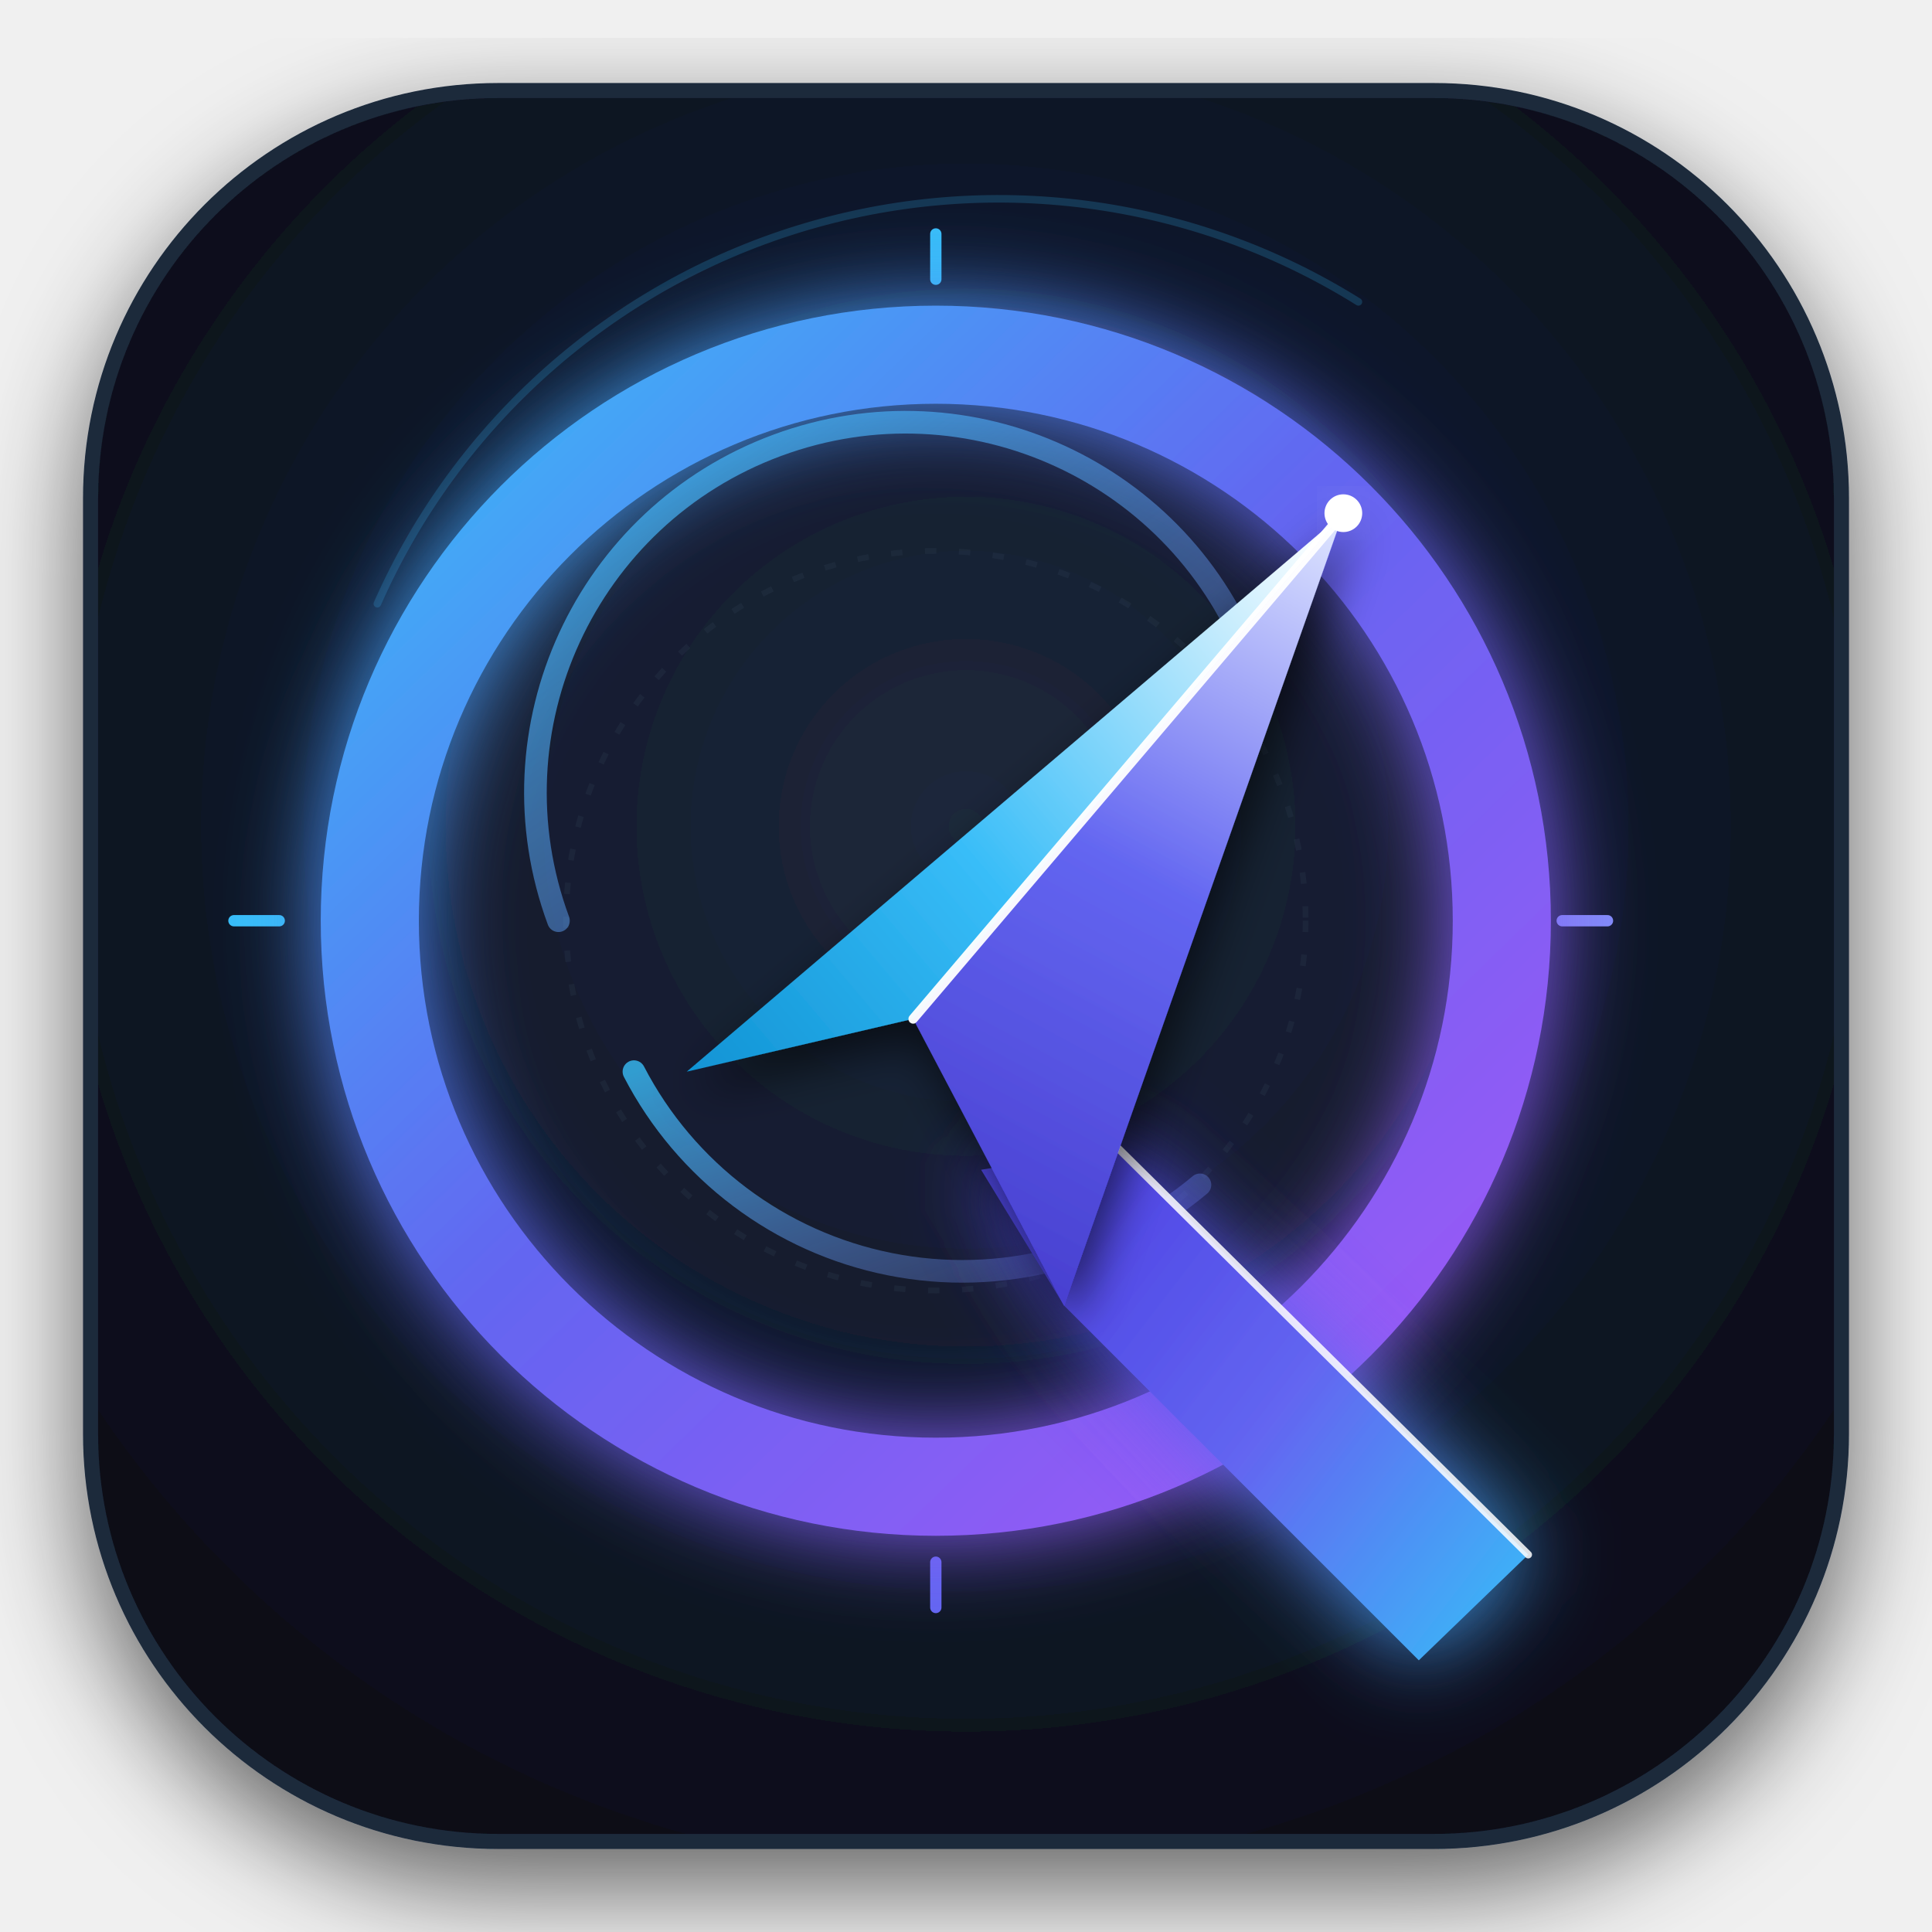
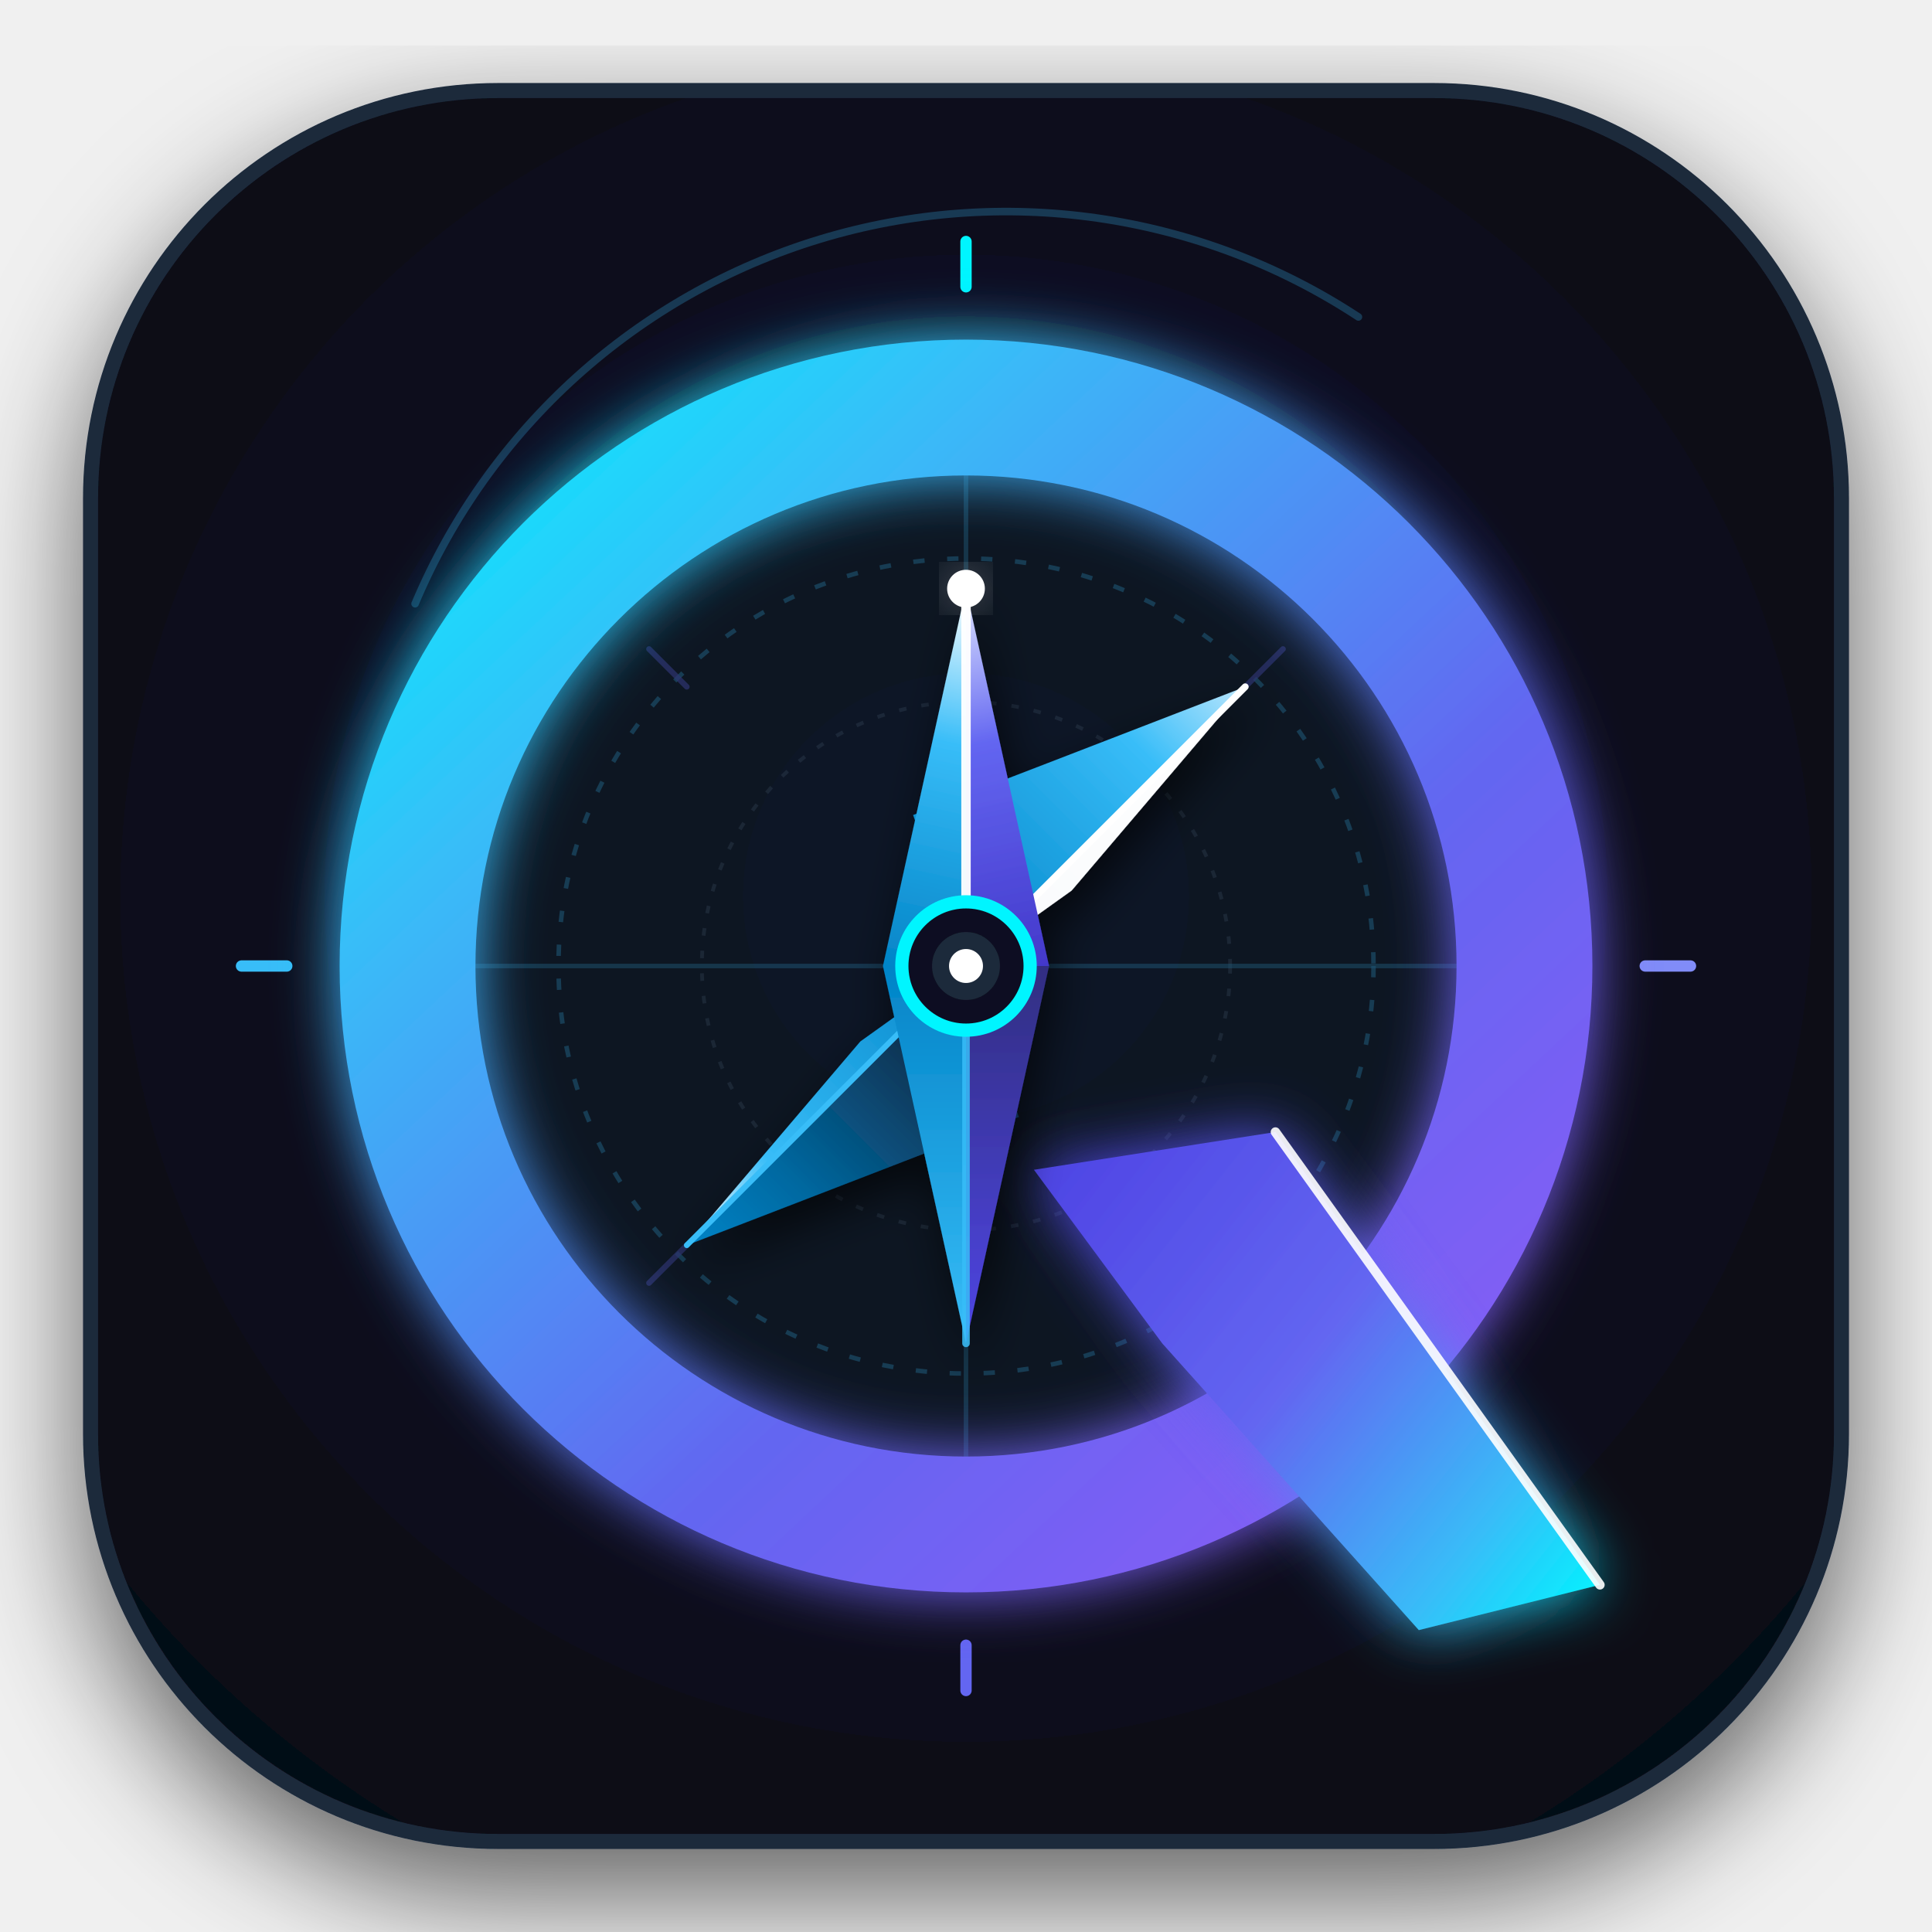
<svg xmlns="http://www.w3.org/2000/svg" viewBox="0 0 512 512" width="512" height="512" fill="none">
  <defs>
-     <radialGradient id="bgGlow" cx="50%" cy="42%" r="65%">
-       <stop offset="0%" stop-color="#1e293b" />
-       <stop offset="55%" stop-color="#0f172a" />
-       <stop offset="100%" stop-color="#090d16" />
+     <radialGradient id="bgGrad" cx="50%" cy="46%" r="65%">
+       <stop offset="0%" stop-color="#111827" />
+       <stop offset="55%" stop-color="#0b1120" />
+       <stop offset="100%" stop-color="#060911" />
    </radialGradient>
-     <linearGradient id="ringGrad" x1="100" y1="90" x2="410" y2="410" gradientUnits="userSpaceOnUse">
-       <stop offset="0%" stop-color="#38bdf8" />
-       <stop offset="45%" stop-color="#6366f1" />
-       <stop offset="100%" stop-color="#a855f7" />
+     <linearGradient id="qRingGrad" x1="110" y1="90" x2="400" y2="400" gradientUnits="userSpaceOnUse">
+       <stop offset="0%" stop-color="#00f5ff" />
+       <stop offset="25%" stop-color="#38bdf8" />
+       <stop offset="65%" stop-color="#6366f1" />
+       <stop offset="100%" stop-color="#8b5cf6" />
    </linearGradient>
-     <linearGradient id="needleLeft" x1="160" y1="310" x2="355" y2="145" gradientUnits="userSpaceOnUse">
+     <linearGradient id="needleVertL" x1="234" y1="256" x2="256" y2="156" gradientUnits="userSpaceOnUse">
      <stop offset="0%" stop-color="#0284c7" />
-       <stop offset="50%" stop-color="#38bdf8" />
+       <stop offset="60%" stop-color="#38bdf8" />
      <stop offset="100%" stop-color="#ffffff" />
    </linearGradient>
-     <linearGradient id="needleRight" x1="240" y1="350" x2="355" y2="136" gradientUnits="userSpaceOnUse">
+     <linearGradient id="needleVertR" x1="278" y1="256" x2="256" y2="156" gradientUnits="userSpaceOnUse">
      <stop offset="0%" stop-color="#4338ca" />
-       <stop offset="55%" stop-color="#6366f1" />
+       <stop offset="60%" stop-color="#6366f1" />
      <stop offset="100%" stop-color="#e0e7ff" />
    </linearGradient>
-     <linearGradient id="tailGrad" x1="280" y1="330" x2="410" y2="430" gradientUnits="userSpaceOnUse">
+     <linearGradient id="needleSouthL" x1="256" y1="256" x2="256" y2="356" gradientUnits="userSpaceOnUse">
+       <stop offset="0%" stop-color="#0284c7" />
+       <stop offset="100%" stop-color="#38bdf8" />
+     </linearGradient>
+     <linearGradient id="needleSouthR" x1="256" y1="256" x2="256" y2="356" gradientUnits="userSpaceOnUse">
+       <stop offset="0%" stop-color="#312e81" />
+       <stop offset="100%" stop-color="#4f46e5" />
+     </linearGradient>
+     <linearGradient id="bladeTopR_White" x1="256" y1="256" x2="330" y2="182" gradientUnits="userSpaceOnUse">
+       <stop offset="0%" stop-color="#f8fafc" />
+       <stop offset="100%" stop-color="#ffffff" />
+     </linearGradient>
+     <linearGradient id="bladeTopR_Cyan" x1="256" y1="256" x2="330" y2="182" gradientUnits="userSpaceOnUse">
+       <stop offset="0%" stop-color="#0284c7" />
+       <stop offset="70%" stop-color="#38bdf8" />
+       <stop offset="100%" stop-color="#bae6fd" />
+     </linearGradient>
+     <linearGradient id="bladeBotL_Cyan" x1="256" y1="256" x2="182" y2="330" gradientUnits="userSpaceOnUse">
+       <stop offset="0%" stop-color="#0284c7" />
+       <stop offset="70%" stop-color="#38bdf8" />
+       <stop offset="100%" stop-color="#ffffff" />
+     </linearGradient>
+     <linearGradient id="bladeBotL_Dark" x1="256" y1="256" x2="182" y2="330" gradientUnits="userSpaceOnUse">
+       <stop offset="0%" stop-color="#0f172a" />
+       <stop offset="70%" stop-color="#0369a1" />
+       <stop offset="100%" stop-color="#0284c7" />
+     </linearGradient>
+     <linearGradient id="qTailGrad" x1="280" y1="310" x2="425" y2="425" gradientUnits="userSpaceOnUse">
      <stop offset="0%" stop-color="#4f46e5" />
      <stop offset="45%" stop-color="#6366f1" />
-       <stop offset="100%" stop-color="#38bdf8" />
+       <stop offset="80%" stop-color="#38bdf8" />
+       <stop offset="100%" stop-color="#00f5ff" />
    </linearGradient>
-     <linearGradient id="trackGrad" x1="0" y1="0" x2="1" y2="1">
-       <stop offset="0%" stop-color="#38bdf8" stop-opacity="0.8" />
-       <stop offset="100%" stop-color="#818cf8" stop-opacity="0.2" />
-     </linearGradient>
-     <filter id="coreGlow" x="-20%" y="-20%" width="140%" height="140%">
-       <feGaussianBlur stdDeviation="12" result="blur" />
+     <filter id="ringGlow" x="-20%" y="-20%" width="140%" height="140%">
+       <feGaussianBlur stdDeviation="8" result="blur" />
      <feComposite in="SourceGraphic" in2="blur" operator="over" />
    </filter>
    <filter id="needleShadow" x="-25%" y="-25%" width="150%" height="150%">
-       <feDropShadow dx="2" dy="5" stdDeviation="6" flood-color="#000000" flood-opacity="0.6" />
+       <feDropShadow dx="2" dy="5" stdDeviation="6" flood-color="#000000" flood-opacity="0.65" />
    </filter>
-     <filter id="dropShadow" x="-10%" y="-10%" width="120%" height="120%">
-       <feDropShadow dx="0" dy="10" stdDeviation="14" flood-color="#000000" flood-opacity="0.6" />
+     <filter id="baseShadow" x="-10%" y="-10%" width="120%" height="120%">
+       <feDropShadow dx="0" dy="12" stdDeviation="16" flood-color="#000000" flood-opacity="0.6" />
    </filter>
  </defs>
-   <rect x="24" y="24" width="464" height="464" rx="108" fill="url(#bgGlow)" stroke="#1e293b" stroke-width="4" filter="url(#dropShadow)" />
-   <path d="M 100 160 A 180 180 0 0 1 360 80" stroke="#38bdf8" stroke-width="2" stroke-opacity="0.2" stroke-linecap="round" fill="none" />
-   <circle cx="248" cy="244" r="148" stroke="#334155" stroke-width="1.5" stroke-dasharray="4 8" stroke-opacity="0.35" fill="none" />
-   <circle cx="248" cy="244" r="98" stroke="#334155" stroke-width="1.5" stroke-dasharray="3 6" stroke-opacity="0.25" fill="none" />
-   <line x1="248" y1="62" x2="248" y2="74" stroke="#38bdf8" stroke-width="3" stroke-linecap="round" />
-   <line x1="62" y1="244" x2="74" y2="244" stroke="#38bdf8" stroke-width="3" stroke-linecap="round" />
-   <line x1="248" y1="414" x2="248" y2="426" stroke="#6366f1" stroke-width="3" stroke-linecap="round" />
-   <line x1="414" y1="244" x2="426" y2="244" stroke="#818cf8" stroke-width="3" stroke-linecap="round" />
-   <circle cx="248" cy="244" r="150" stroke="url(#ringGrad)" stroke-width="26" fill="none" filter="url(#coreGlow)" />
-   <path d="M 148 244 A 98 98 0 0 1 332 176" stroke="url(#trackGrad)" stroke-width="6" stroke-linecap="round" fill="none" />
-   <path d="M 168 284 A 98 98 0 0 0 318 314" stroke="url(#trackGrad)" stroke-width="6" stroke-linecap="round" fill="none" />
-   <polygon points="260,310 282,346 376,440 405,412 296,304" fill="url(#tailGrad)" filter="url(#coreGlow)" />
-   <line x1="296" y1="304" x2="405" y2="412" stroke="#ffffff" stroke-width="2" stroke-linecap="round" stroke-opacity="0.85" />
+   <rect x="24" y="24" width="464" height="464" rx="108" fill="url(#bgGrad)" stroke="#1e293b" stroke-width="4" filter="url(#baseShadow)" />
+   <path d="M 110 160 A 170 170 0 0 1 360 84" stroke="#38bdf8" stroke-width="2" stroke-opacity="0.25" stroke-linecap="round" fill="none" />
+   <g opacity="0.38">
+     <circle cx="256" cy="256" r="148" stroke="#334155" stroke-width="1.5" stroke-dasharray="4 8" fill="none" />
+     <circle cx="256" cy="256" r="108" stroke="#38bdf8" stroke-width="1.2" stroke-dasharray="3 6" fill="none" stroke-opacity="0.6" />
+     <circle cx="256" cy="256" r="70" stroke="#334155" stroke-width="1" stroke-dasharray="2 4" fill="none" />
+     <line x1="256" y1="96" x2="256" y2="416" stroke="#38bdf8" stroke-width="1.2" stroke-opacity="0.5" />
+     <line x1="96" y1="256" x2="416" y2="256" stroke="#38bdf8" stroke-width="1.2" stroke-opacity="0.5" />
+     <line x1="172" y1="172" x2="182" y2="182" stroke="#6366f1" stroke-width="1.5" stroke-linecap="round" stroke-opacity="0.7" />
+     <line x1="340" y1="340" x2="330" y2="330" stroke="#6366f1" stroke-width="1.5" stroke-linecap="round" stroke-opacity="0.7" />
+     <line x1="340" y1="172" x2="330" y2="182" stroke="#6366f1" stroke-width="1.5" stroke-linecap="round" stroke-opacity="0.7" />
+     <line x1="172" y1="340" x2="182" y2="330" stroke="#6366f1" stroke-width="1.5" stroke-linecap="round" stroke-opacity="0.7" />
+   </g>
+   <line x1="256" y1="64" x2="256" y2="76" stroke="#00f5ff" stroke-width="3" stroke-linecap="round" />
+   <line x1="64" y1="256" x2="76" y2="256" stroke="#38bdf8" stroke-width="3" stroke-linecap="round" />
+   <line x1="256" y1="436" x2="256" y2="448" stroke="#6366f1" stroke-width="3" stroke-linecap="round" />
+   <line x1="436" y1="256" x2="448" y2="256" stroke="#818cf8" stroke-width="3" stroke-linecap="round" />
+   <circle cx="256" cy="256" r="148" stroke="url(#qRingGrad)" stroke-width="36" fill="none" filter="url(#ringGlow)" />
+   <polygon points="274,310 338,300 424,420 376,432 308,356" fill="url(#qTailGrad)" filter="url(#ringGlow)" />
+   <line x1="338" y1="300" x2="424" y2="420" stroke="#ffffff" stroke-width="2.5" stroke-linecap="round" stroke-opacity="0.9" />
  <g filter="url(#needleShadow)">
-     <polygon points="356,136 182,284 242,270" fill="url(#needleLeft)" />
-     <polygon points="356,136 242,270 282,346" fill="url(#needleRight)" />
-     <line x1="356" y1="136" x2="242" y2="270" stroke="#ffffff" stroke-width="2.5" stroke-linecap="round" stroke-opacity="0.95" />
+     <polygon points="256,256 330,182 284,236" fill="url(#bladeTopR_White)" />
+     <polygon points="256,256 330,182 242,216" fill="url(#bladeTopR_Cyan)" />
+     <line x1="256" y1="256" x2="330" y2="182" stroke="#ffffff" stroke-width="1.8" stroke-linecap="round" />
+     <polygon points="256,256 182,330 228,276" fill="url(#bladeBotL_Cyan)" />
+     <polygon points="256,256 182,330 270,296" fill="url(#bladeBotL_Dark)" />
+     <line x1="256" y1="256" x2="182" y2="330" stroke="#38bdf8" stroke-width="1.5" stroke-linecap="round" />
+     <polygon points="256,156 234,256 256,256" fill="url(#needleVertL)" />
+     <polygon points="256,156 256,256 278,256" fill="url(#needleVertR)" />
+     <line x1="256" y1="156" x2="256" y2="256" stroke="#ffffff" stroke-width="2.5" stroke-linecap="round" stroke-opacity="0.95" />
+     <polygon points="256,356 234,256 256,256" fill="url(#needleSouthL)" />
+     <polygon points="256,356 256,256 278,256" fill="url(#needleSouthR)" />
+     <line x1="256" y1="356" x2="256" y2="256" stroke="#38bdf8" stroke-width="2" stroke-linecap="round" stroke-opacity="0.85" />
+     <circle cx="256" cy="256" r="17" fill="#0b1120" stroke="#00f5ff" stroke-width="3.5" />
+     <circle cx="256" cy="256" r="9" fill="#1e293b" />
+     <circle cx="256" cy="256" r="4.5" fill="#ffffff" />
  </g>
-   <circle cx="356" cy="136" r="5" fill="#ffffff" filter="url(#coreGlow)" />
+   <circle cx="256" cy="156" r="5" fill="#ffffff" filter="url(#ringGlow)" />
</svg>
